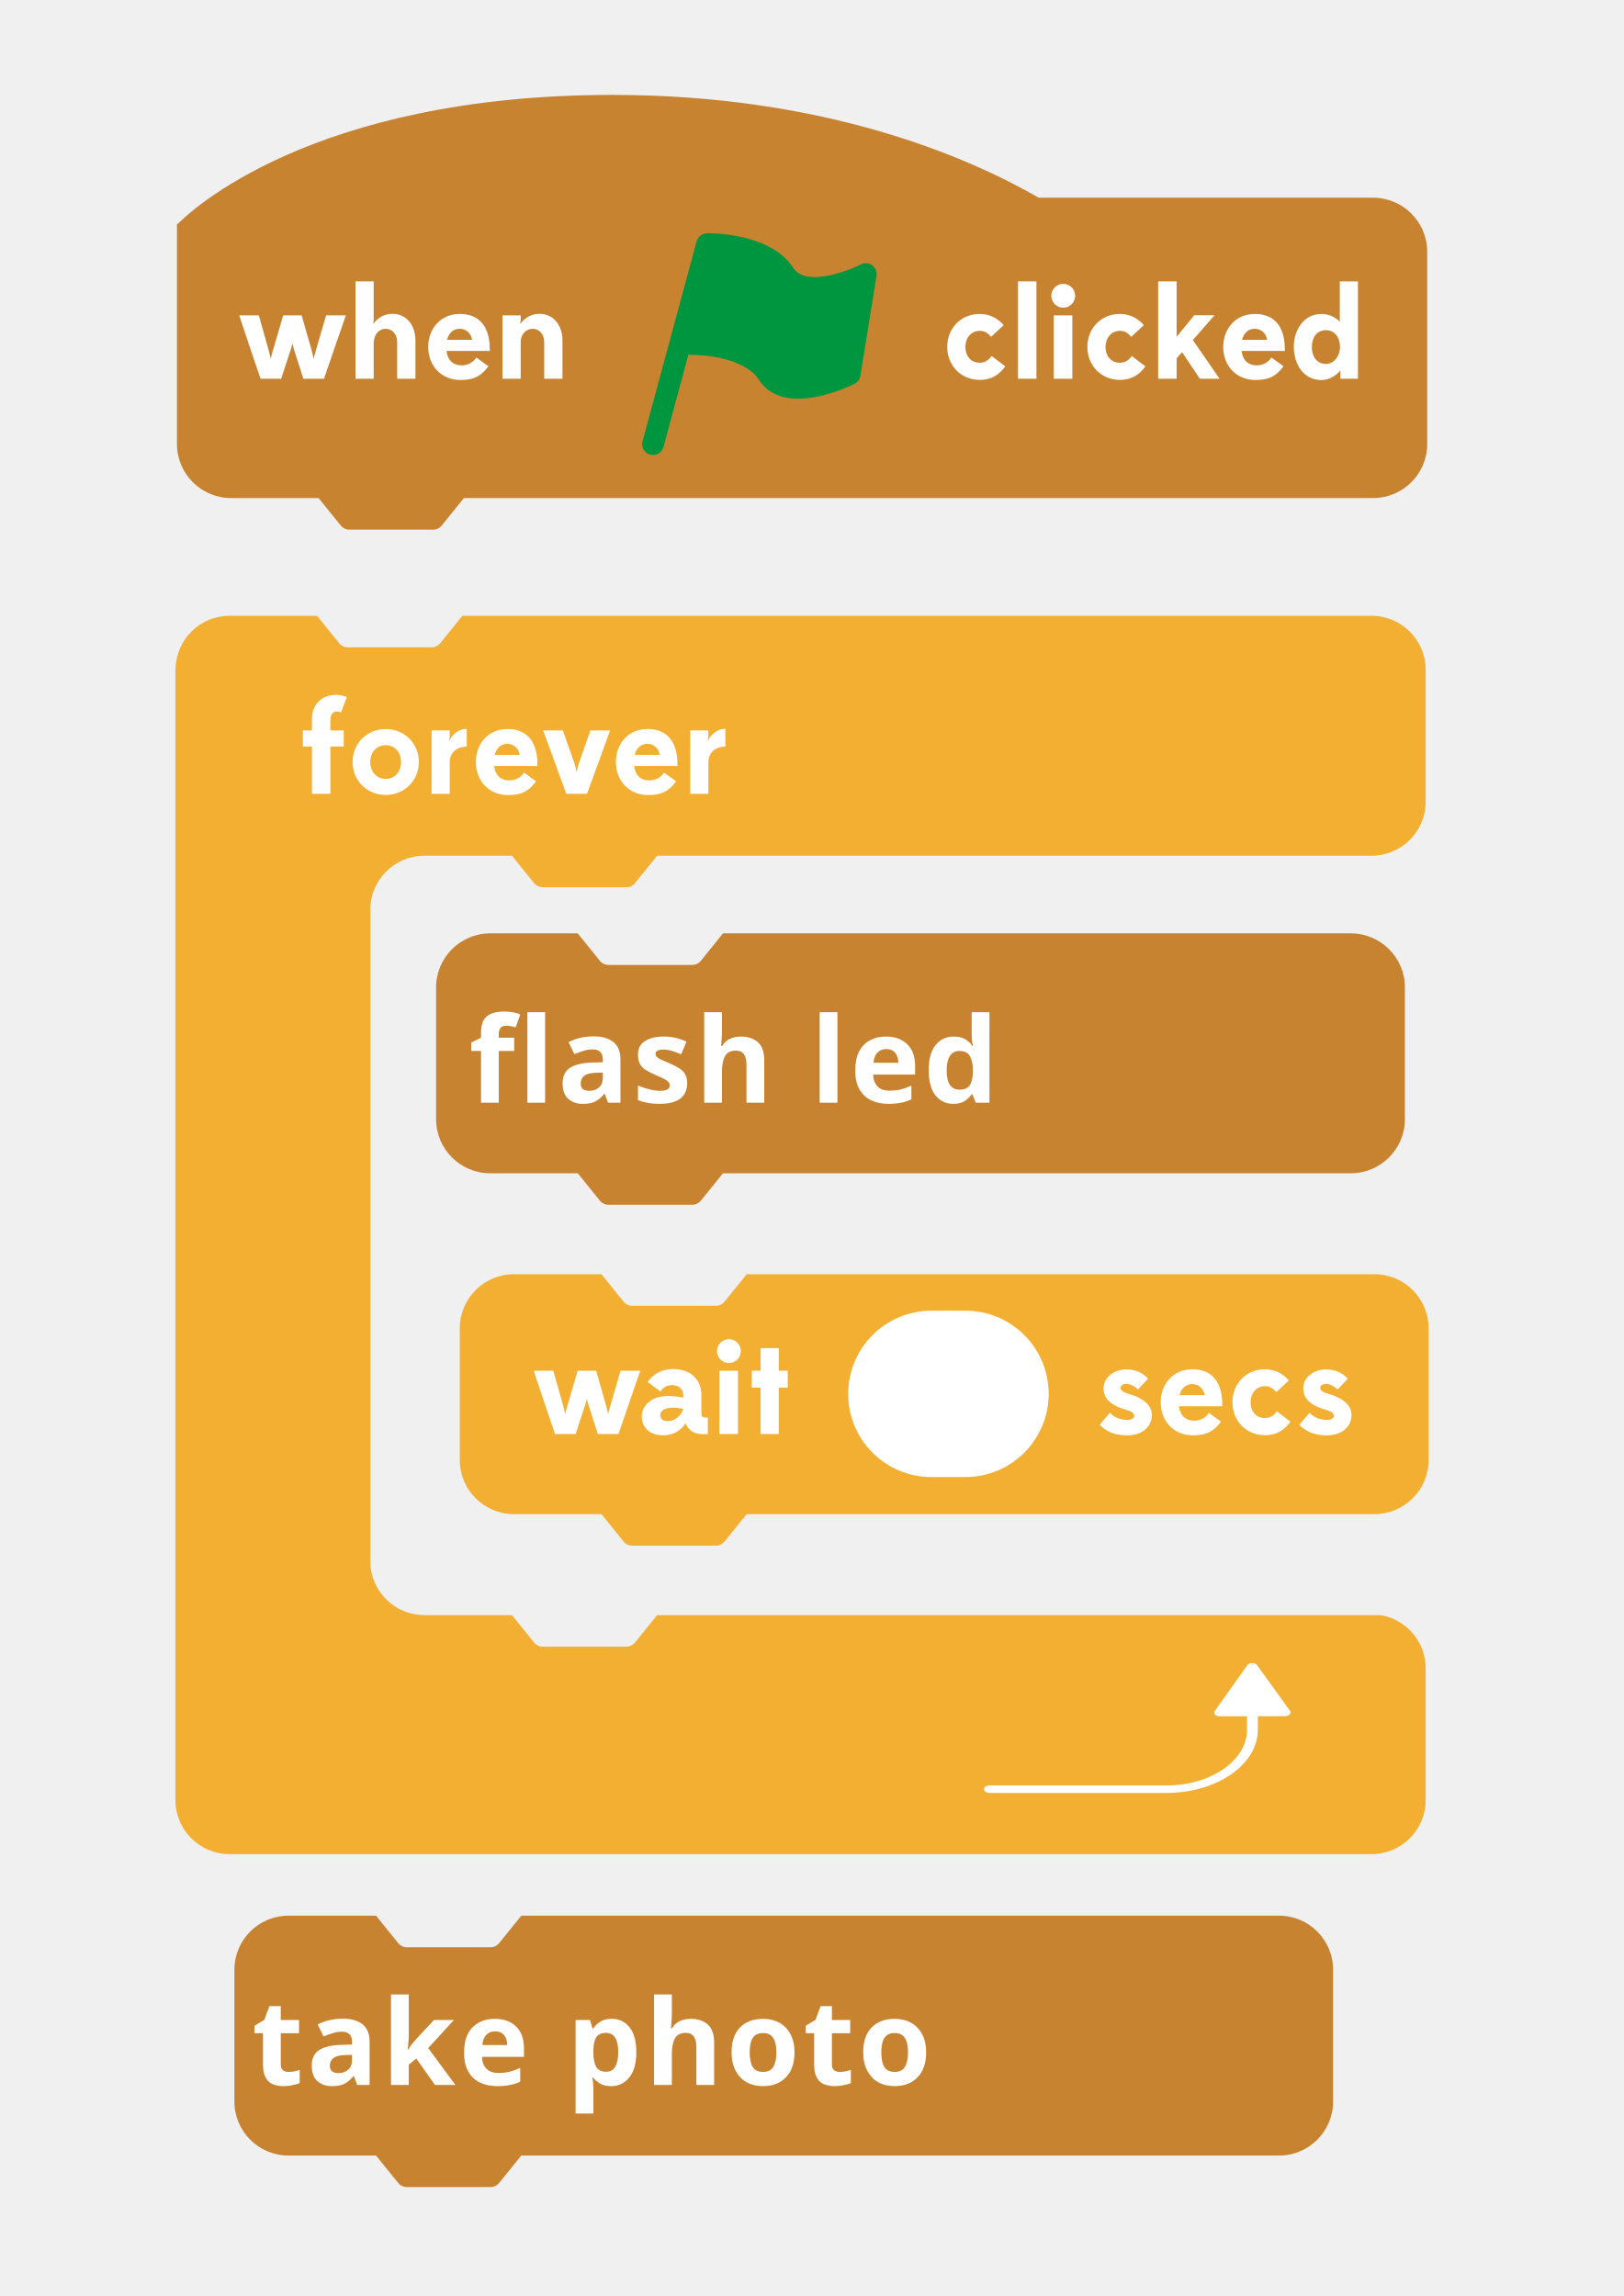
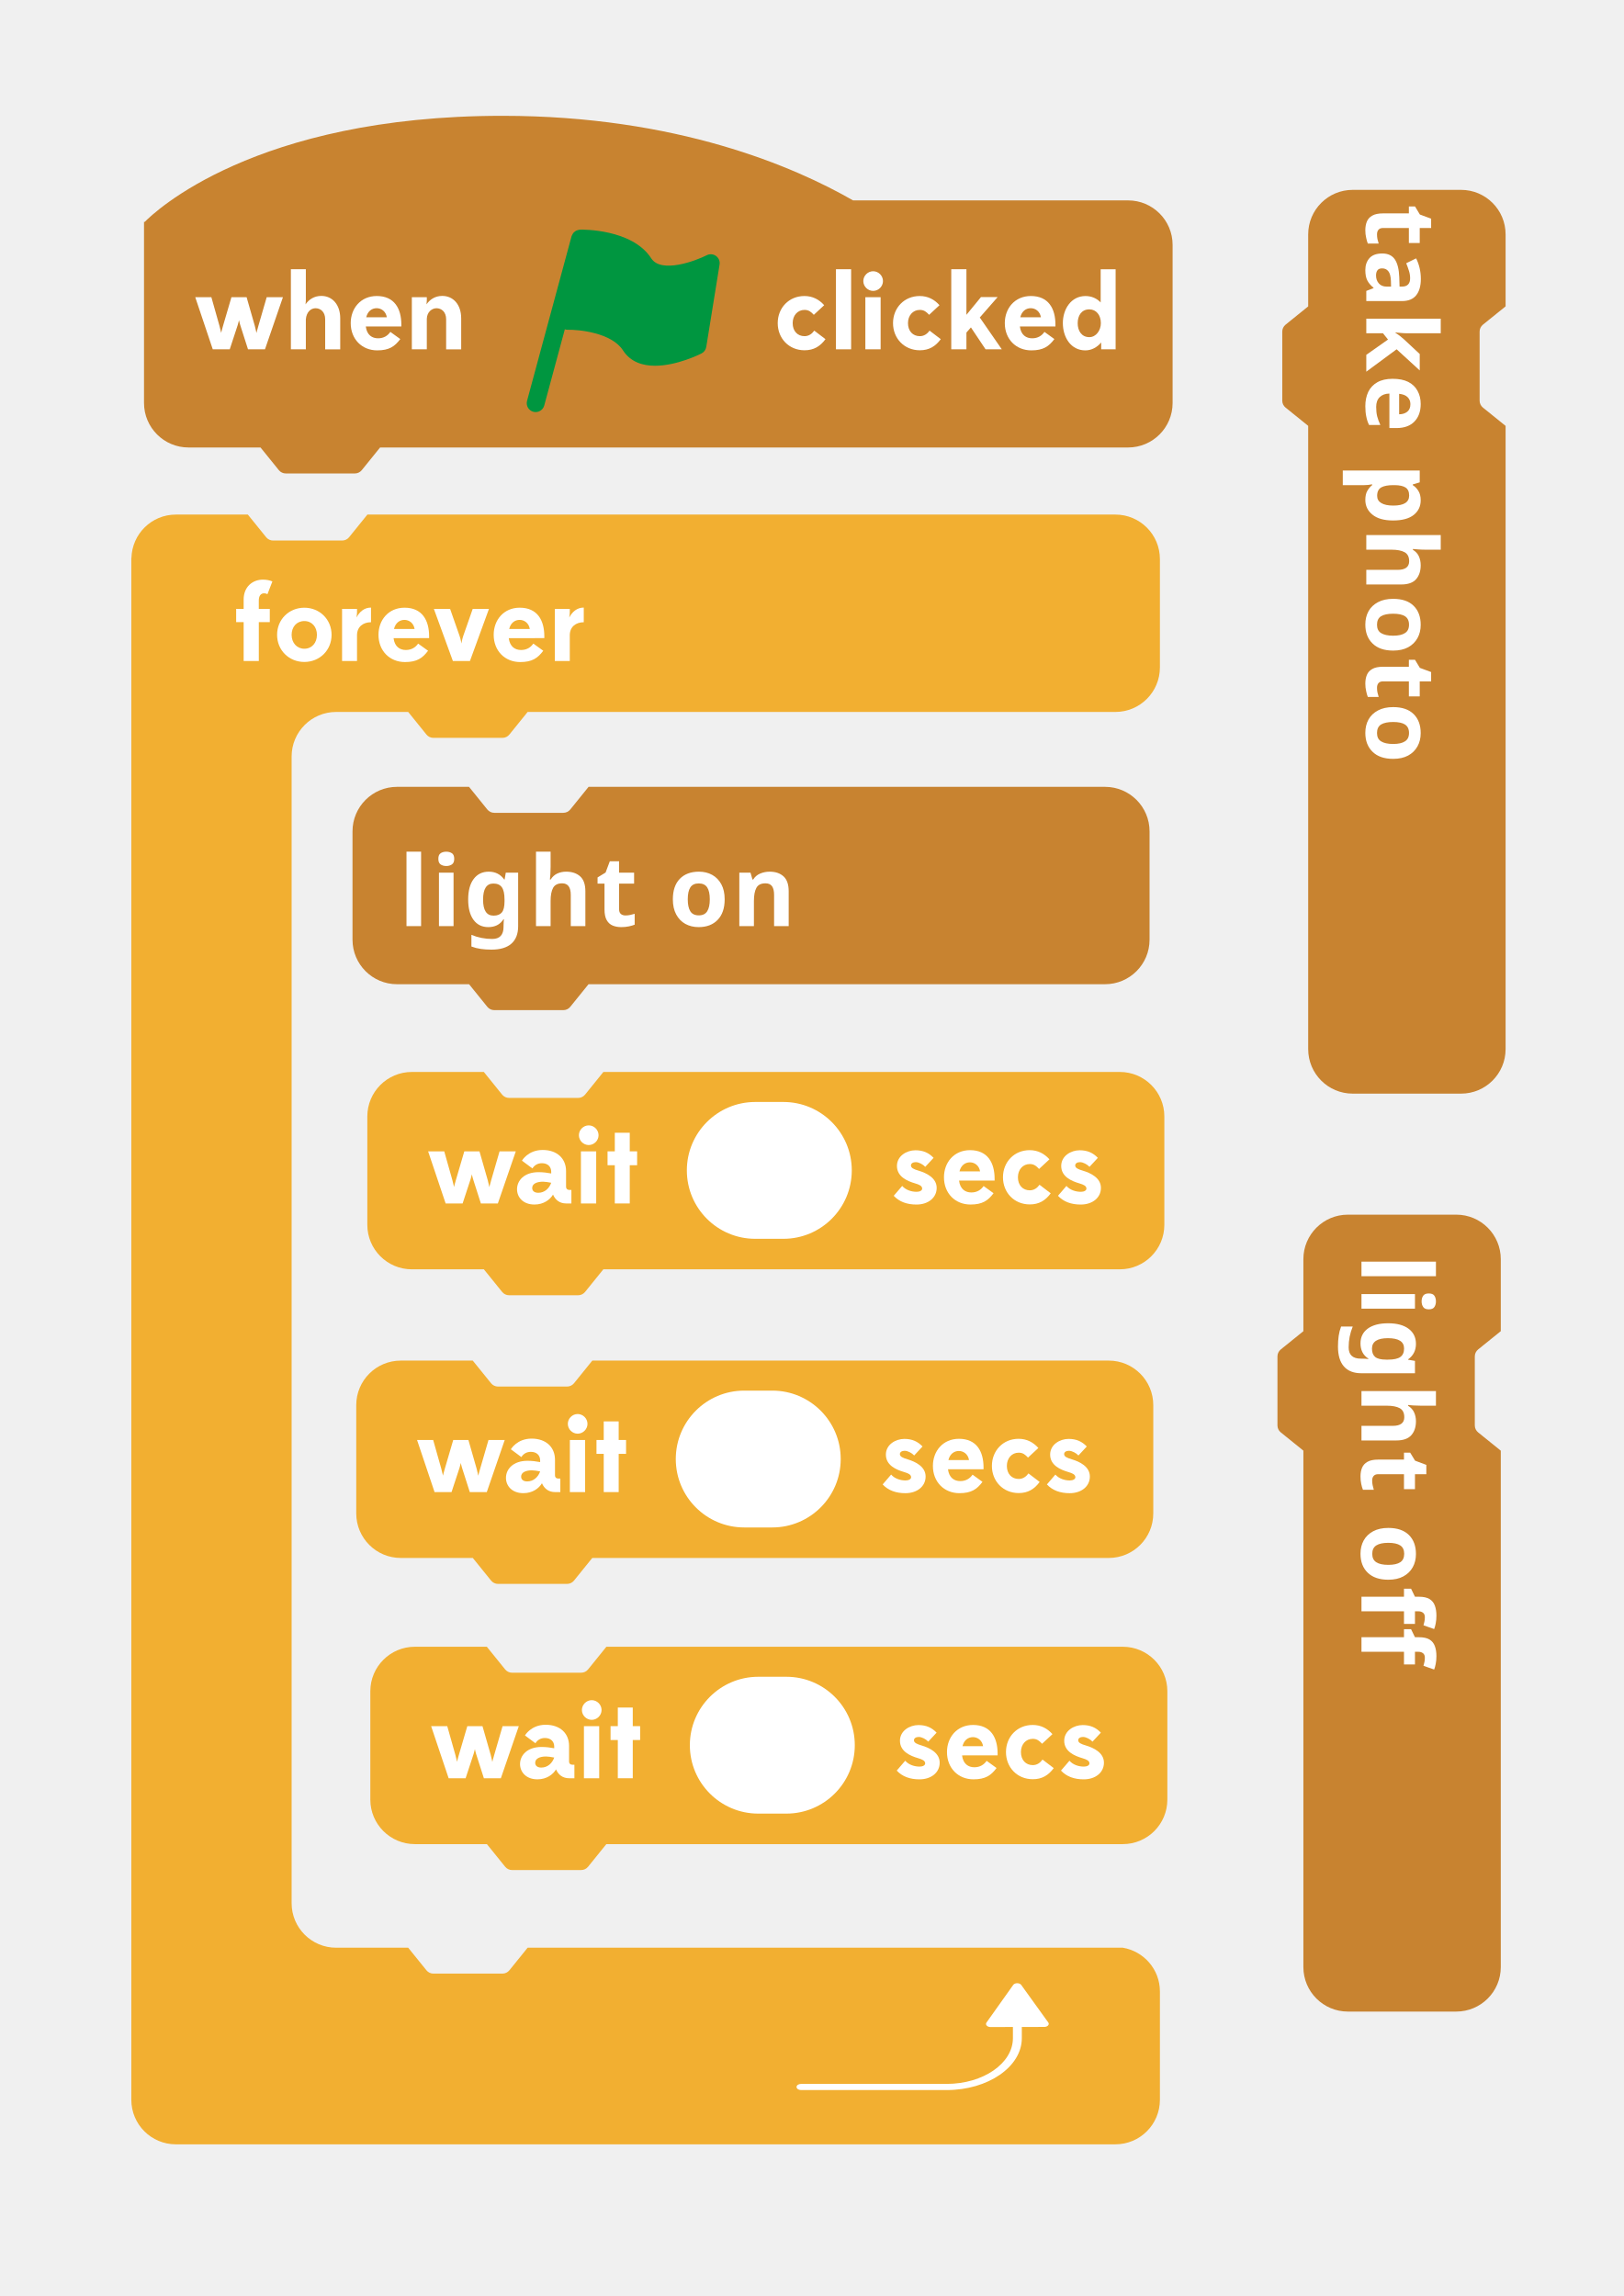
<svg xmlns="http://www.w3.org/2000/svg" width="744.094" height="1052.362" id="svg2" version="1.1">
-   <defs id="defs4">
- 	
- 
- 		
- 		
- 	
- 			
- 			
- 		
- 				
- 			
- 					
- 					
- 					
- 					
- 					
- 					
- 					
- 					
- 					
- 				
- 	
- 
- 		
- 		
- 	
- 			
- 			
- 		</defs>
+   <defs id="defs4" />
  <g id="layer1">
-     <g id="g3232" transform="matrix(4.960606,0,0,4.960606,-1089.347,-171.6109)">
+     <g id="g3232" transform="matrix(4.081077,0,0,4.081077,-896.9202,-123.889)">
      <g id="g3234">
        <path id="path3236" d="m 346.449,52.864 h -30.882 c -6.575,-3.777 -19.768,-9.5 -39.37,-9.5 -27.889,0 -39.178,10.901 -40.169,11.916 h -0.081 v 2.584 2.417 15.333 c 0,2.762 2.239,5 5,5 h 8.083 l 2.057,2.545 c 0.189,0.235 0.476,0.372 0.778,0.372 h 7.757 c 0.302,0 0.588,-0.137 0.777,-0.372 l 2.057,-2.545 h 83.993 c 2.762,0 5,-2.238 5,-5 v -17.75 c 0,-2.761 -2.238,-5 -5,-5 z" style="fill:#c88330" />
        <g id="g3238">
          <g id="g3240">
            <g id="g3242">
              <path id="path3244" d="m 251.546,63.735 -2.016,5.853 h -1.906 l -0.875,-2.733 c -0.061,-0.168 -0.12,-0.479 -0.132,-0.54 l -0.145,0.54 -0.898,2.733 h -1.907 c -0.66,-1.942 -1.319,-3.896 -1.967,-5.853 h 1.811 l 0.911,3.226 c 0.084,0.324 0.168,0.708 0.191,0.78 0.013,-0.061 0.097,-0.432 0.204,-0.78 l 0.947,-3.226 h 1.703 l 0.923,3.226 c 0.096,0.35 0.168,0.744 0.18,0.792 0.013,-0.048 0.108,-0.432 0.217,-0.792 l 0.936,-3.226 h 1.823 z" style="fill:#ffffff" />
              <path id="path3246" d="m 252.439,69.588 v -8.994 h 1.68 v 3.537 c 0,0.097 -0.013,0.252 -0.036,0.408 0.384,-0.552 0.972,-0.948 1.774,-0.948 1.211,0 2.123,0.948 2.123,2.52 v 3.479 h -1.69 v -3.382 c 0,-0.814 -0.517,-1.234 -1.08,-1.234 -0.517,0 -1.021,0.406 -1.091,1.247 v 3.369 l -1.68,-0.002 0,0 z" style="fill:#ffffff" />
              <path id="path3248" d="m 260.85,67.021 c 0.12,0.972 0.72,1.331 1.379,1.331 0.647,0 1.091,-0.3 1.379,-0.721 l 1.115,0.805 c -0.624,0.84 -1.259,1.271 -2.59,1.271 -1.715,0 -2.975,-1.26 -2.975,-3.059 0,-1.667 1.127,-3.046 2.926,-3.046 1.979,0 2.759,1.415 2.759,3.214 v 0.204 l -3.993,0.001 0,0 z m 0.048,-1.031 h 2.314 c -0.108,-0.672 -0.624,-1.02 -1.14,-1.02 -0.538,0.001 -1.006,0.337 -1.174,1.02 z" style="fill:#ffffff" />
              <path id="path3250" d="m 267.702,69.588 h -1.68 v -5.853 h 1.68 v 0.396 c 0,0.097 -0.013,0.24 -0.036,0.408 0.384,-0.552 0.972,-0.948 1.774,-0.948 1.211,0 2.123,0.948 2.123,2.52 v 3.479 h -1.69 v -3.382 c 0,-0.814 -0.517,-1.234 -1.08,-1.234 -0.504,0 -1.067,0.406 -1.091,1.188 v 3.426 l 0,0 z" style="fill:#ffffff" />
            </g>
          </g>
          <g id="g3252">
            <g id="g3254">
              <path id="path3256" d="m 311.161,65.714 c -0.301,-0.322 -0.563,-0.552 -1.044,-0.552 -0.779,0 -1.331,0.624 -1.331,1.487 0,0.898 0.552,1.463 1.331,1.463 0.479,0 0.84,-0.264 1.092,-0.623 l 1.26,0.959 c -0.6,0.815 -1.32,1.248 -2.352,1.248 -1.764,0 -3.011,-1.344 -3.011,-3.047 0,-1.703 1.247,-3.046 2.998,-3.046 0.924,0 1.655,0.396 2.22,1.03 l -1.163,1.081 z" style="fill:#ffffff" />
              <path id="path3258" d="m 313.646,69.588 v -8.994 h 1.703 v 8.994 h -1.703 z" style="fill:#ffffff" />
              <path id="path3260" d="m 317.822,60.82 c 0.601,0 1.104,0.504 1.104,1.104 0,0.601 -0.504,1.104 -1.104,1.104 -0.6,0 -1.104,-0.504 -1.104,-1.104 0,-0.6 0.505,-1.104 1.104,-1.104 z m -0.875,8.768 v -5.853 h 1.716 v 5.853 h -1.716 z" style="fill:#ffffff" />
              <path id="path3262" d="m 324.109,65.714 c -0.301,-0.322 -0.563,-0.552 -1.044,-0.552 -0.779,0 -1.331,0.624 -1.331,1.487 0,0.898 0.552,1.463 1.331,1.463 0.479,0 0.839,-0.264 1.091,-0.623 l 1.261,0.959 c -0.601,0.815 -1.319,1.248 -2.352,1.248 -1.763,0 -3.011,-1.344 -3.011,-3.047 0,-1.703 1.248,-3.046 2.998,-3.046 0.924,0 1.656,0.396 2.219,1.03 l -1.162,1.081 z" style="fill:#ffffff" />
              <path id="path3264" d="m 330.445,69.588 -1.644,-2.459 -0.504,0.576 v 1.883 h -1.703 v -8.994 h 1.703 v 5.12 l 1.631,-1.99 h 1.871 l -2.003,2.291 2.471,3.573 h -1.822 z" style="fill:#ffffff" />
              <path id="path3266" d="m 334.298,67.021 c 0.12,0.972 0.72,1.331 1.38,1.331 0.647,0 1.091,-0.3 1.379,-0.721 l 1.115,0.805 c -0.623,0.84 -1.26,1.271 -2.59,1.271 -1.716,0 -2.976,-1.26 -2.976,-3.059 0,-1.667 1.127,-3.046 2.927,-3.046 1.979,0 2.759,1.415 2.759,3.214 v 0.204 l -3.994,0.001 0,0 z m 0.048,-1.031 h 2.314 c -0.107,-0.672 -0.623,-1.02 -1.14,-1.02 -0.539,0.001 -1.006,0.337 -1.174,1.02 z" style="fill:#ffffff" />
              <path id="path3268" d="M 343.429,69.588 V 68.82 c -0.468,0.552 -1.092,0.888 -1.775,0.888 -1.644,0 -2.529,-1.486 -2.529,-3.069 0,-1.561 0.924,-3.034 2.543,-3.034 0.646,0 1.246,0.239 1.703,0.72 v -3.729 h 1.679 v 8.994 l -1.621,-0.002 0,0 z m -0.036,-2.939 c 0,-0.899 -0.516,-1.547 -1.295,-1.547 -0.876,0 -1.308,0.694 -1.308,1.559 0,0.853 0.443,1.561 1.308,1.561 0.767,-10e-4 1.295,-0.769 1.295,-1.573 z" style="fill:#ffffff" />
            </g>
          </g>
          <path id="path3270" d="m 300.18,59.106 c -0.303,-0.224 -0.706,-0.255 -1.042,-0.085 -1.264,0.642 -5.118,2.081 -6.233,0.351 -2.139,-3.319 -7.765,-3.233 -8.005,-3.225 -0.02,0 -0.035,0.01 -0.055,0.012 -0.073,0.006 -0.141,0.026 -0.21,0.047 -0.056,0.019 -0.111,0.029 -0.162,0.058 -0.061,0.029 -0.11,0.072 -0.164,0.114 -0.048,0.039 -0.096,0.072 -0.135,0.117 -0.041,0.048 -0.069,0.104 -0.103,0.158 -0.033,0.059 -0.067,0.115 -0.09,0.182 -0.007,0.019 -0.021,0.031 -0.024,0.052 l -4.999,18.488 c -0.145,0.533 0.172,1.082 0.704,1.228 0.088,0.022 0.176,0.033 0.262,0.033 0.441,0 0.845,-0.294 0.965,-0.738 l 2.313,-8.558 c 0.082,0.021 0.161,0.052 0.25,0.054 1.302,-0.037 5,0.323 6.276,2.309 0.845,1.312 2.204,1.732 3.606,1.732 2.459,0 5.048,-1.297 5.216,-1.383 0.284,-0.146 0.482,-0.416 0.533,-0.732 l 1.493,-9.246 c 0.062,-0.373 -0.092,-0.747 -0.396,-0.968 z" style="fill:#009640" />
        </g>
      </g>
    </g>
-     <g id="g5936" transform="matrix(4.960606,0,0,4.960606,-1704.82,-2844.32)">
-       <path style="fill:#f2af31" d="m 386.38,744.697 83.998,0 c 2.762,0 5,-2.238 5,-5 l 0,-12.166 c 0,-2.478 -1.805,-4.519 -4.168,-4.916 l -66.83,0 -2.051,2.538 c -0.189,0.234 -0.476,0.371 -0.777,0.371 l -7.758,0 c -0.302,0 -0.588,-0.137 -0.777,-0.371 l -2.051,-2.538 -8.089,0 c -2.761,0 -5,-2.238 -5,-5 l 0,-60.168 c 0,-2.763 2.239,-5 5,-5 l 5.984,0 2.1,0 0.005,0 2.051,2.538 c 0.189,0.236 0.477,0.373 0.777,0.373 l 7.758,0 c 0.303,0 0.588,-0.137 0.777,-0.373 l 2.051,-2.538 0.005,0 65.993,0 c 2.762,0 5,-2.238 5,-5.001 l 0,-12.166 c 0,-2.762 -2.238,-5 -5,-5 l -83.993,0 -2.056,2.545 c -0.189,0.234 -0.476,0.371 -0.777,0.371 l -7.758,0 c -0.302,0 -0.588,-0.137 -0.776,-0.371 l -2.057,-2.545 -8.084,0 c -2.718,0 -4.919,2.172 -4.987,4.875 l -0.013,0 0,0.125 0,12.166 0,80.085 0,9.438 0,2.729 c 0,2.763 2.239,5 5,5 l 8.089,0" id="path3833" />
-       <g transform="translate(116.0375,354.9122)" id="g3837">
+     <g id="g3257" transform="matrix(0.8975774,0,0,0.8975774,639.519,-3.914116)">
+       <path style="fill:#f2af31" d="m -524.941,1099.355 381.92,0 c 12.558,0 22.734,-10.176 22.734,-22.734 l 0,-55.316 c 0,-11.267 -8.207,-20.547 -18.951,-22.352 l -303.861,0 -9.325,11.54 c -0.859,1.064 -2.164,1.687 -3.533,1.687 l -35.274,0 c -1.373,0 -2.674,-0.623 -3.533,-1.687 l -9.325,-11.54 -36.779,0 c -12.554,0 -22.734,-10.176 -22.734,-22.734 l 0,-585.57 c 0,-12.563 10.18,-22.734 22.734,-22.734 l 27.208,0 9.548,0 0.023,0 9.325,11.54 c 0.859,1.073 2.169,1.696 3.533,1.696 l 35.274,0 c 1.378,0 2.674,-0.623 3.533,-1.696 l 9.325,-11.54 0.023,0 300.055,0 c 12.558,0 22.734,-10.176 22.734,-22.738 l 0,-55.316 c 0,-12.558 -10.176,-22.734 -22.734,-22.734 l -381.897,0 -9.348,11.572 c -0.859,1.064 -2.164,1.687 -3.533,1.687 l -35.274,0 c -1.373,0 -2.674,-0.623 -3.528,-1.687 l -9.353,-11.572 -36.756,0 c -12.358,0 -22.366,9.876 -22.675,22.166 l -0.059,0 0,0.568 0,55.316 0,676.128 0,42.912 0,12.408 c 0,12.563 10.18,22.734 22.734,22.734 l 36.779,0" id="path3833" />
+       <g transform="matrix(4.546769,0,0,4.546769,-1754.128,-984.9094)" id="g3837">
        <g id="g3839">
          <path id="path3841" d="m 258.155,287.448 v 4.365 h -1.702 v -4.365 h -0.841 v -1.488 h 0.841 v -1.055 c 0,-1.416 0.994,-2.23 2.158,-2.23 0.408,0 0.769,0.07 1.067,0.203 l -0.552,1.429 c -0.108,-0.062 -0.24,-0.097 -0.372,-0.097 -0.384,0 -0.601,0.299 -0.601,0.814 v 0.936 h 1.235 v 1.488 h -1.233 z" style="fill:#ffffff" />
          <path id="path3843" d="m 260.208,288.874 c 0,-1.737 1.343,-3.045 3.059,-3.045 1.715,0 3.059,1.308 3.059,3.045 0,1.74 -1.344,3.047 -3.059,3.047 -1.716,0 -3.059,-1.307 -3.059,-3.047 z m 4.474,0 c 0,-0.887 -0.563,-1.547 -1.415,-1.547 -0.864,0 -1.427,0.66 -1.427,1.547 0,0.9 0.587,1.562 1.427,1.562 0.851,-10e-4 1.415,-0.662 1.415,-1.562 z" style="fill:#ffffff" />
          <path id="path3845" d="m 269.183,291.813 h -1.679 v -5.854 h 1.679 v 0.396 c 0,0.131 -0.023,0.348 -0.06,0.576 0.336,-0.638 0.862,-1.117 1.631,-1.117 v 1.645 c -0.875,0 -1.571,0.504 -1.571,1.463 v 2.891 z" style="fill:#ffffff" />
          <path id="path3847" d="m 273.287,289.247 c 0.119,0.972 0.72,1.33 1.379,1.33 0.646,0 1.091,-0.299 1.379,-0.719 l 1.115,0.803 c -0.624,0.84 -1.26,1.271 -2.591,1.271 -1.715,0 -2.975,-1.261 -2.975,-3.06 0,-1.666 1.127,-3.045 2.926,-3.045 1.979,0 2.759,1.414 2.759,3.213 v 0.205 l -3.992,0.002 0,0 z m 0.048,-1.031 h 2.313 c -0.107,-0.672 -0.624,-1.02 -1.139,-1.02 -0.538,0 -1.006,0.336 -1.174,1.02 z" style="fill:#ffffff" />
          <path id="path3849" d="m 279.947,291.813 -2.135,-5.854 h 1.823 l 1.067,3.047 c 0.119,0.336 0.191,0.757 0.203,0.841 0.013,-0.062 0.084,-0.492 0.204,-0.841 l 1.067,-3.047 H 284 l -2.136,5.854 h -1.917 z" style="fill:#ffffff" />
          <path id="path3851" d="m 286.223,289.247 c 0.12,0.972 0.72,1.33 1.379,1.33 0.648,0 1.091,-0.299 1.379,-0.719 l 1.115,0.803 c -0.624,0.84 -1.259,1.271 -2.59,1.271 -1.715,0 -2.976,-1.261 -2.976,-3.06 0,-1.666 1.128,-3.045 2.927,-3.045 1.979,0 2.759,1.414 2.759,3.213 v 0.205 l -3.993,0.002 0,0 z m 0.048,-1.031 h 2.314 c -0.108,-0.672 -0.624,-1.02 -1.14,-1.02 -0.539,0 -1.006,0.336 -1.174,1.02 z" style="fill:#ffffff" />
          <path id="path3853" d="m 293.075,291.813 h -1.68 v -5.854 h 1.68 v 0.396 c 0,0.131 -0.024,0.348 -0.061,0.576 0.336,-0.638 0.863,-1.117 1.631,-1.117 v 1.645 c -0.875,0 -1.57,0.504 -1.57,1.463 v 2.891 z" style="fill:#ffffff" />
        </g>
      </g>
-       <g transform="translate(116.0375,400.9122)" id="g3855">
-         <polygon id="polygon3857" points="346.357,330.695 340.312,330.709 343.316,326.475 " style="fill:#ffffff" />
+       <g transform="matrix(4.546769,0,0,4.546769,-1754.128,-465.758)" id="g3855">
+         <polygon id="polygon3857" points="343.316,326.475 346.357,330.695 340.312,330.709 " style="fill:#ffffff" />
        <path id="path3859" d="m 346.806,330.541 -3.041,-4.221 c -0.085,-0.117 -0.258,-0.189 -0.448,-0.189 -0.001,0 -0.001,0 -0.001,0 -0.19,0 -0.363,0.073 -0.447,0.192 l -3.006,4.232 c -0.074,0.105 -0.065,0.233 0.025,0.334 0.092,0.102 0.252,0.163 0.424,0.163 10e-4,0 0.002,0 0.002,0 l 2.521,-0.005 v 1.254 c 0,2.832 -3.34,5.139 -7.443,5.139 h -16.353 c -0.276,0 -0.5,0.152 -0.5,0.344 0,0.19 0.224,0.347 0.5,0.347 h 16.353 c 4.655,0 8.443,-2.615 8.443,-5.828 v -1.256 l 2.522,-0.007 c 0.175,0 0.334,-0.063 0.425,-0.164 0.092,-0.102 0.1,-0.228 0.024,-0.335 z m -2.971,-0.186 v -0.367 c 0,-0.189 -0.226,-0.345 -0.5,-0.345 -0.277,0 -0.5,0.154 -0.5,0.345 v 0.368 l -1.722,0.004 2.205,-3.104 2.232,3.096 -1.715,0.003 z" style="fill:#ffffff" />
      </g>
    </g>
-     <g id="g4080" transform="matrix(4.960606,0,0,4.960606,-1043.784,-2929.838)">
+     <g id="g4080" transform="matrix(4.081077,0,0,4.081077,-863.7359,-2399.525)">
      <g id="g4082">
        <path id="path4084" d="m 337.39,708.355 h -0.588 -6.133 -0.279 -0.588 -4.785 -1.348 -7.319 -36.951 l -2.056,2.545 c -0.19,0.234 -0.476,0.371 -0.778,0.371 h -7.757 c -0.303,0 -0.588,-0.137 -0.778,-0.371 l -2.056,-2.545 h -8.083 c -2.762,0 -5,2.238 -5,5 v 12.166 c 0,2.762 2.238,5 5,5 h 8.088 l 2.051,2.539 c 0.19,0.236 0.477,0.373 0.778,0.373 h 7.757 c 0.304,0 0.588,-0.137 0.778,-0.373 l 2.051,-2.539 h 36.956 7.319 1.348 4.785 0.588 0.279 6.133 0.588 c 2.762,0 5,-2.238 5,-5 v -12.166 c 0,-2.761 -2.239,-5 -5,-5 z" style="fill:#f2af31" />
        <g id="g4086">
          <g id="g4088">
            <g id="g4090">
              <path id="path4092" d="m 269.564,717.271 -2.015,5.852 h -1.907 l -0.875,-2.733 c -0.06,-0.168 -0.12,-0.479 -0.132,-0.539 l -0.145,0.539 -0.898,2.733 h -1.907 c -0.66,-1.942 -1.319,-3.896 -1.967,-5.852 h 1.811 l 0.911,3.225 c 0.084,0.324 0.168,0.709 0.192,0.781 0.012,-0.061 0.096,-0.432 0.204,-0.781 l 0.946,-3.225 h 1.703 l 0.924,3.225 c 0.096,0.351 0.168,0.744 0.18,0.793 0.012,-0.049 0.107,-0.432 0.216,-0.793 l 0.936,-3.225 h 1.823 z" style="fill:#ffffff" />
              <path id="path4094" d="m 275.219,723.123 c -0.72,0 -1.211,-0.383 -1.475,-0.993 -0.336,0.563 -1.043,1.114 -2.088,1.114 -1.295,0 -1.954,-0.84 -1.954,-1.715 0,-0.973 0.792,-1.92 2.423,-1.92 0.492,0 0.971,0.061 1.415,0.146 v -0.193 c 0,-0.574 -0.396,-0.959 -1.043,-0.959 -0.456,0 -0.828,0.205 -1.067,0.588 l -1.175,-0.875 c 0,0 0.671,-1.199 2.327,-1.199 1.631,0 2.626,0.972 2.626,2.375 v 1.763 c 0,0.217 0.144,0.348 0.359,0.348 h 0.24 v 1.523 h -0.589 v -0.003 z m -1.679,-2.325 c -0.313,-0.062 -0.696,-0.119 -0.923,-0.119 -0.685,0 -1.212,0.227 -1.212,0.707 0,0.323 0.24,0.539 0.685,0.539 0.706,0 1.234,-0.493 1.45,-1.127 z" style="fill:#ffffff" />
              <path id="path4096" d="m 277.753,714.355 c 0.6,0 1.104,0.504 1.104,1.104 0,0.601 -0.504,1.104 -1.104,1.104 -0.601,0 -1.104,-0.504 -1.104,-1.104 0,-0.6 0.504,-1.104 1.104,-1.104 z m -0.876,8.768 v -5.852 h 1.715 v 5.852 h -1.715 z" style="fill:#ffffff" />
              <path id="path4098" d="m 280.681,717.271 v -2.088 h 1.679 v 2.088 h 0.828 v 1.559 h -0.828 v 4.293 h -1.679 v -4.293 h -0.814 v -1.559 h 0.814 z" style="fill:#ffffff" />
            </g>
          </g>
          <g id="g4100">
            <g id="g4102">
              <path id="path4104" d="m 312.953,721.156 c 0.407,0.469 1.056,0.66 1.618,0.66 0.359,0 0.624,-0.145 0.624,-0.359 0,-0.301 -0.3,-0.442 -0.792,-0.588 -0.91,-0.264 -2.039,-0.768 -2.039,-1.955 0,-1.127 1.093,-1.764 2.075,-1.764 0.889,0 1.512,0.301 2.039,0.852 l -0.936,1.009 c -0.252,-0.275 -0.721,-0.527 -1.067,-0.527 -0.313,0 -0.539,0.146 -0.539,0.371 0,0.289 0.335,0.432 0.863,0.588 0.887,0.264 2.026,0.816 2.026,1.932 0,1.104 -0.947,1.871 -2.268,1.871 -1.056,0 -1.919,-0.301 -2.555,-0.983 l 0.951,-1.107 z" style="fill:#ffffff" />
              <path id="path4106" d="m 319.336,720.557 c 0.121,0.973 0.721,1.332 1.38,1.332 0.646,0 1.091,-0.301 1.38,-0.722 l 1.115,0.806 c -0.624,0.84 -1.26,1.271 -2.591,1.271 -1.717,0 -2.976,-1.26 -2.976,-3.059 0,-1.668 1.128,-3.047 2.927,-3.047 1.979,0 2.759,1.416 2.759,3.215 v 0.203 l -3.994,10e-4 0,0 z m 0.049,-1.032 h 2.314 c -0.107,-0.672 -0.623,-1.02 -1.14,-1.02 -0.538,0.002 -1.006,0.338 -1.174,1.02 z" style="fill:#ffffff" />
              <path id="path4108" d="m 328.323,719.25 c -0.3,-0.323 -0.563,-0.553 -1.044,-0.553 -0.778,0 -1.331,0.625 -1.331,1.488 0,0.898 0.553,1.463 1.331,1.463 0.48,0 0.841,-0.264 1.093,-0.623 l 1.26,0.959 c -0.601,0.814 -1.32,1.248 -2.353,1.248 -1.763,0 -3.01,-1.344 -3.01,-3.047 0,-1.703 1.247,-3.047 2.998,-3.047 0.924,0 1.655,0.396 2.219,1.031 l -1.163,1.081 z" style="fill:#ffffff" />
              <path id="path4110" d="m 331.397,721.156 c 0.407,0.469 1.057,0.66 1.619,0.66 0.359,0 0.624,-0.145 0.624,-0.359 0,-0.301 -0.301,-0.442 -0.792,-0.588 -0.911,-0.264 -2.039,-0.768 -2.039,-1.955 0,-1.127 1.091,-1.764 2.075,-1.764 0.887,0 1.511,0.301 2.039,0.852 l -0.937,1.009 c -0.252,-0.275 -0.721,-0.527 -1.067,-0.527 -0.313,0 -0.539,0.146 -0.539,0.371 0,0.289 0.336,0.432 0.863,0.588 0.888,0.264 2.026,0.816 2.026,1.932 0,1.104 -0.946,1.871 -2.268,1.871 -1.056,0 -1.918,-0.301 -2.556,-0.983 l 0.952,-1.107 z" style="fill:#ffffff" />
            </g>
          </g>
          <path id="path4112" d="m 288.771,719.41 c 0,4.244 3.439,7.685 7.685,7.685 h 3.151 c 4.242,0 7.685,-3.439 7.685,-7.685 0,-4.242 -3.441,-7.684 -7.685,-7.684 h -3.151 c -4.245,10e-4 -7.685,3.443 -7.685,7.684 0,0 0,-4.241 0,0 z" style="fill:#ffffff" />
        </g>
      </g>
    </g>
-     <g id="g5954" transform="matrix(4.960606,0,0,4.960606,-1704.82,-2844.32)">
-       <path style="fill:#c88330" d="m 468.46,659.621 -20,0 -13.891,0 -24.103,0 -2.056,2.546 c -0.19,0.234 -0.476,0.371 -0.778,0.371 l -7.757,0 c -0.302,0 -0.588,-0.137 -0.778,-0.371 l -2.055,-2.546 -8.084,0 c -2.761,0 -5,2.238 -5,5 l 0,12.167 c 0,2.763 2.239,5 5,5 l 8.088,0 2.051,2.539 c 0.19,0.235 0.478,0.372 0.778,0.372 l 7.757,0 c 0.304,0 0.588,-0.137 0.778,-0.372 l 2.051,-2.539 24.108,0 13.891,0 20,0 c 2.762,0 5,-2.237 5,-5 l 0,-12.167 c 0,-2.762 -2.239,-5 -5,-5 z" id="path4964" />
-       <text id="text5070" y="675.265" x="422.197" style="font-size:11px;font-style:normal;font-variant:normal;font-weight:bold;font-stretch:normal;text-align:center;line-height:125%;letter-spacing:0.29px;word-spacing:0px;text-anchor:middle;fill:#ffffff;fill-opacity:1;stroke:none;font-family:Lohit Tamil;-inkscape-font-specification:Lohit Tamil Bold" xml:space="preserve">
-         <tspan y="675.265" x="422.341" id="tspan5072">flash led</tspan>
+     <g id="g3196" transform="matrix(0.8975774,0,0,0.8975774,-8.886908,5.436879)">
+       <path style="fill:#c88330" d="m 574.09,395.742 -90.935,0 -63.159,0 -109.591,0 -9.348,11.576 c -0.864,1.064 -2.164,1.687 -3.537,1.687 l -35.269,0 c -1.373,0 -2.673,-0.623 -3.537,-1.687 l -9.344,-11.576 -36.756,0 c -12.554,0 -22.734,10.176 -22.734,22.734 l 0,55.321 c 0,12.563 10.18,22.734 22.734,22.734 l 36.774,0 9.325,11.544 c 0.864,1.068 2.173,1.691 3.537,1.691 l 35.269,0 c 1.382,0 2.673,-0.623 3.537,-1.691 l 9.325,-11.544 109.614,0 63.159,0 90.935,0 c 12.558,0 22.734,-10.171 22.734,-22.734 l 0,-55.321 c 0,-12.558 -10.18,-22.734 -22.734,-22.734 z" id="path4964" />
+       <text id="text5070" y="466.87" x="363.74" style="font-size:50.014px;font-style:normal;font-variant:normal;font-weight:bold;font-stretch:normal;text-align:center;line-height:125%;letter-spacing:1.319px;word-spacing:0px;text-anchor:middle;fill:#ffffff;fill-opacity:1;stroke:none;font-family:Lohit Tamil;-inkscape-font-specification:Lohit Tamil Bold" xml:space="preserve">
+         <tspan y="466.87" x="364.4" id="tspan5072">light on</tspan>
      </text>
    </g>
-     <g id="g5890" transform="matrix(4.960606,0,0,4.960606,-2320.311,-1888.523)">
+     <g id="g3239" transform="matrix(0,0.8975774,-0.8975774,0,1688.741,455.1092)">
+       <path style="fill:#c88330" d="m 497.431,1115.197 -90.935,0 -63.159,0 -109.591,0 -9.348,11.576 c -0.864,1.064 -2.164,1.687 -3.537,1.687 l -35.269,0 c -1.373,0 -2.673,-0.623 -3.537,-1.687 l -9.344,-11.576 -36.756,0 c -12.554,0 -22.734,10.176 -22.734,22.734 l 0,55.321 c 0,12.563 10.18,22.734 22.734,22.734 l 36.774,0 9.325,11.544 c 0.864,1.069 2.173,1.691 3.537,1.691 l 35.269,0 c 1.382,0 2.674,-0.623 3.537,-1.691 l 9.325,-11.544 109.614,0 63.159,0 90.935,0 c 12.558,0 22.734,-10.171 22.734,-22.734 l 0,-55.321 c 0,-12.558 -10.18,-22.734 -22.734,-22.734 z" id="path4964-2" />
+       <text id="text5070-2" y="1186.325" x="287.082" style="font-size:50.014px;font-style:normal;font-variant:normal;font-weight:bold;font-stretch:normal;text-align:center;line-height:125%;letter-spacing:1.319px;word-spacing:0px;text-anchor:middle;fill:#ffffff;fill-opacity:1;stroke:none;font-family:Lohit Tamil;-inkscape-font-specification:Lohit Tamil Bold" xml:space="preserve">
+         <tspan y="1186.325" x="287.741" id="tspan5072-4">light off</tspan>
+       </text>
+     </g>
+     <g id="g5890" transform="matrix(0,4.081077,-4.081077,0,2966.009,-1910.259)">
      <path style="fill:#c88330" d="m 585.903,557.706 -30,0 -13.891,0 -26.103,0 -2.056,2.546 c -0.19,0.234 -0.476,0.371 -0.778,0.371 l -7.757,0 c -0.302,0 -0.588,-0.137 -0.778,-0.371 l -2.055,-2.546 -8.084,0 c -2.761,0 -5,2.238 -5,5 l 0,12.167 c 0,2.763 2.239,5 5,5 l 8.088,0 2.051,2.539 c 0.19,0.235 0.478,0.372 0.778,0.372 l 7.757,0 c 0.304,0 0.588,-0.137 0.778,-0.372 l 2.051,-2.539 26.108,0 13.891,0 30,0 c 2.762,0 5,-2.237 5,-5 l 0,-12.167 c 0,-2.762 -2.239,-5 -5,-5 z" id="path4964-1" />
      <text id="text5070-4" y="573.35" x="533.145" style="font-size:11px;font-style:normal;font-variant:normal;font-weight:bold;font-stretch:normal;text-align:center;line-height:125%;letter-spacing:0.29px;word-spacing:0px;text-anchor:middle;fill:#ffffff;fill-opacity:1;stroke:none;font-family:Lohit Tamil;-inkscape-font-specification:Lohit Tamil Bold" xml:space="preserve">
        <tspan y="573.35" x="533.29" id="tspan5072-0">take photo</tspan>
      </text>
    </g>
    <text xml:space="preserve" style="font-size:36px;font-style:normal;font-variant:normal;font-weight:normal;font-stretch:normal;text-align:center;line-height:125%;letter-spacing:0px;word-spacing:0px;text-anchor:middle;fill:#000000;fill-opacity:1;stroke:none;font-family:LZR-FACE;-inkscape-font-specification:LZR-FACE" x="508.584" y="616.403" id="text5866">
      <tspan id="tspan5868" x="508.584" y="616.403" />
    </text>
+     <g id="g3220" transform="matrix(0,-0.8975774,0.8975774,0,-357.8751,1592.905)">
+       <g transform="matrix(0,4.546769,-4.546769,0,4154.488,-562.0491)" id="g4080-9">
+         <g id="g4082-7">
+           <path style="fill:#f2af31" d="m 337.39,708.355 h -0.588 -6.133 -0.279 -0.588 -4.785 -1.348 -7.319 -36.951 l -2.056,2.545 c -0.19,0.234 -0.476,0.371 -0.778,0.371 h -7.757 c -0.303,0 -0.588,-0.137 -0.778,-0.371 l -2.056,-2.545 h -8.083 c -2.762,0 -5,2.238 -5,5 v 12.166 c 0,2.762 2.238,5 5,5 h 8.088 l 2.051,2.539 c 0.19,0.236 0.477,0.373 0.778,0.373 h 7.757 c 0.304,0 0.588,-0.137 0.778,-0.373 l 2.051,-2.539 h 36.956 7.319 1.348 4.785 0.588 0.279 6.133 0.588 c 2.762,0 5,-2.238 5,-5 v -12.166 c 0,-2.761 -2.239,-5 -5,-5 z" id="path4084-7" />
+           <g id="g4086-7">
+             <g id="g4088-1">
+               <g id="g4090-9">
+                 <path style="fill:#ffffff" d="m 269.564,717.271 -2.015,5.852 h -1.907 l -0.875,-2.733 c -0.06,-0.168 -0.12,-0.479 -0.132,-0.539 l -0.145,0.539 -0.898,2.733 h -1.907 c -0.66,-1.942 -1.319,-3.896 -1.967,-5.852 h 1.811 l 0.911,3.225 c 0.084,0.324 0.168,0.709 0.192,0.781 0.012,-0.061 0.096,-0.432 0.204,-0.781 l 0.946,-3.225 h 1.703 l 0.924,3.225 c 0.096,0.351 0.168,0.744 0.18,0.793 0.012,-0.049 0.107,-0.432 0.216,-0.793 l 0.936,-3.225 h 1.823 z" id="path4092-7" />
+                 <path style="fill:#ffffff" d="m 275.219,723.123 c -0.72,0 -1.211,-0.383 -1.475,-0.993 -0.336,0.563 -1.043,1.114 -2.088,1.114 -1.295,0 -1.954,-0.84 -1.954,-1.715 0,-0.973 0.792,-1.92 2.423,-1.92 0.492,0 0.971,0.061 1.415,0.146 v -0.193 c 0,-0.574 -0.396,-0.959 -1.043,-0.959 -0.456,0 -0.828,0.205 -1.067,0.588 l -1.175,-0.875 c 0,0 0.671,-1.199 2.327,-1.199 1.631,0 2.626,0.972 2.626,2.375 v 1.763 c 0,0.217 0.144,0.348 0.359,0.348 h 0.24 v 1.523 h -0.589 v -0.003 z m -1.679,-2.325 c -0.313,-0.062 -0.696,-0.119 -0.923,-0.119 -0.685,0 -1.212,0.227 -1.212,0.707 0,0.323 0.24,0.539 0.685,0.539 0.706,0 1.234,-0.493 1.45,-1.127 z" id="path4094-6" />
+                 <path style="fill:#ffffff" d="m 277.753,714.355 c 0.6,0 1.104,0.504 1.104,1.104 0,0.601 -0.504,1.104 -1.104,1.104 -0.601,0 -1.104,-0.504 -1.104,-1.104 0,-0.6 0.504,-1.104 1.104,-1.104 z m -0.876,8.768 v -5.852 h 1.715 v 5.852 h -1.715 z" id="path4096-3" />
+                 <path style="fill:#ffffff" d="m 280.681,717.271 v -2.088 h 1.679 v 2.088 h 0.828 v 1.559 h -0.828 v 4.293 h -1.679 v -4.293 h -0.814 v -1.559 h 0.814 z" id="path4098-4" />
+               </g>
+             </g>
+             <g id="g4100-2">
+               <g id="g4102-4">
+                 <path style="fill:#ffffff" d="m 312.953,721.156 c 0.407,0.469 1.056,0.66 1.618,0.66 0.359,0 0.624,-0.145 0.624,-0.359 0,-0.301 -0.3,-0.442 -0.792,-0.588 -0.91,-0.264 -2.039,-0.768 -2.039,-1.955 0,-1.127 1.093,-1.764 2.075,-1.764 0.889,0 1.512,0.301 2.039,0.852 l -0.936,1.009 c -0.252,-0.275 -0.721,-0.527 -1.067,-0.527 -0.313,0 -0.539,0.146 -0.539,0.371 0,0.289 0.335,0.432 0.863,0.588 0.887,0.264 2.026,0.816 2.026,1.932 0,1.104 -0.947,1.871 -2.268,1.871 -1.056,0 -1.919,-0.301 -2.555,-0.983 l 0.951,-1.107 z" id="path4104-1" />
+                 <path style="fill:#ffffff" d="m 319.336,720.557 c 0.121,0.973 0.721,1.332 1.38,1.332 0.646,0 1.091,-0.301 1.38,-0.722 l 1.115,0.806 c -0.624,0.84 -1.26,1.271 -2.591,1.271 -1.717,0 -2.976,-1.26 -2.976,-3.059 0,-1.668 1.128,-3.047 2.927,-3.047 1.979,0 2.759,1.416 2.759,3.215 v 0.203 l -3.994,10e-4 0,0 z m 0.049,-1.032 h 2.314 c -0.107,-0.672 -0.623,-1.02 -1.14,-1.02 -0.538,0.002 -1.006,0.338 -1.174,1.02 z" id="path4106-7" />
+                 <path style="fill:#ffffff" d="m 328.323,719.25 c -0.3,-0.323 -0.563,-0.553 -1.044,-0.553 -0.778,0 -1.331,0.625 -1.331,1.488 0,0.898 0.553,1.463 1.331,1.463 0.48,0 0.841,-0.264 1.093,-0.623 l 1.26,0.959 c -0.601,0.814 -1.32,1.248 -2.353,1.248 -1.763,0 -3.01,-1.344 -3.01,-3.047 0,-1.703 1.247,-3.047 2.998,-3.047 0.924,0 1.655,0.396 2.219,1.031 l -1.163,1.081 z" id="path4108-3" />
+                 <path style="fill:#ffffff" d="m 331.397,721.156 c 0.407,0.469 1.057,0.66 1.619,0.66 0.359,0 0.624,-0.145 0.624,-0.359 0,-0.301 -0.301,-0.442 -0.792,-0.588 -0.911,-0.264 -2.039,-0.768 -2.039,-1.955 0,-1.127 1.091,-1.764 2.075,-1.764 0.887,0 1.511,0.301 2.039,0.852 l -0.937,1.009 c -0.252,-0.275 -0.721,-0.527 -1.067,-0.527 -0.313,0 -0.539,0.146 -0.539,0.371 0,0.289 0.336,0.432 0.863,0.588 0.888,0.264 2.026,0.816 2.026,1.932 0,1.104 -0.946,1.871 -2.268,1.871 -1.056,0 -1.918,-0.301 -2.556,-0.983 l 0.952,-1.107 z" id="path4110-8" />
+               </g>
+             </g>
+             <path style="fill:#ffffff" d="m 288.771,719.41 c 0,4.244 3.439,7.685 7.685,7.685 h 3.151 c 4.242,0 7.685,-3.439 7.685,-7.685 0,-4.242 -3.441,-7.684 -7.685,-7.684 h -3.151 c -4.245,10e-4 -7.685,3.443 -7.685,7.684 0,0 0,-4.241 0,0 z" id="path4112-6" />
+           </g>
+         </g>
+       </g>
+     </g>
+     <g id="g3201" transform="matrix(0,-0.8975774,0.8975774,0,82.90291,1427.344)">
+       <g transform="matrix(0,4.546769,-4.546769,0,4116.16,-1060.311)" id="g4080-8">
+         <g id="g4082-3">
+           <path style="fill:#f2af31" d="m 337.39,708.355 h -0.588 -6.133 -0.279 -0.588 -4.785 -1.348 -7.319 -36.951 l -2.056,2.545 c -0.19,0.234 -0.476,0.371 -0.778,0.371 h -7.757 c -0.303,0 -0.588,-0.137 -0.778,-0.371 l -2.056,-2.545 h -8.083 c -2.762,0 -5,2.238 -5,5 v 12.166 c 0,2.762 2.238,5 5,5 h 8.088 l 2.051,2.539 c 0.19,0.236 0.477,0.373 0.778,0.373 h 7.757 c 0.304,0 0.588,-0.137 0.778,-0.373 l 2.051,-2.539 h 36.956 7.319 1.348 4.785 0.588 0.279 6.133 0.588 c 2.762,0 5,-2.238 5,-5 v -12.166 c 0,-2.761 -2.239,-5 -5,-5 z" id="path4084-0" />
+           <g id="g4086-3">
+             <g id="g4088-6">
+               <g id="g4090-7">
+                 <path style="fill:#ffffff" d="m 269.564,717.271 -2.015,5.852 h -1.907 l -0.875,-2.733 c -0.06,-0.168 -0.12,-0.479 -0.132,-0.539 l -0.145,0.539 -0.898,2.733 h -1.907 c -0.66,-1.942 -1.319,-3.896 -1.967,-5.852 h 1.811 l 0.911,3.225 c 0.084,0.324 0.168,0.709 0.192,0.781 0.012,-0.061 0.096,-0.432 0.204,-0.781 l 0.946,-3.225 h 1.703 l 0.924,3.225 c 0.096,0.351 0.168,0.744 0.18,0.793 0.012,-0.049 0.107,-0.432 0.216,-0.793 l 0.936,-3.225 h 1.823 z" id="path4092-6" />
+                 <path style="fill:#ffffff" d="m 275.219,723.123 c -0.72,0 -1.211,-0.383 -1.475,-0.993 -0.336,0.563 -1.043,1.114 -2.088,1.114 -1.295,0 -1.954,-0.84 -1.954,-1.715 0,-0.973 0.792,-1.92 2.423,-1.92 0.492,0 0.971,0.061 1.415,0.146 v -0.193 c 0,-0.574 -0.396,-0.959 -1.043,-0.959 -0.456,0 -0.828,0.205 -1.067,0.588 l -1.175,-0.875 c 0,0 0.671,-1.199 2.327,-1.199 1.631,0 2.626,0.972 2.626,2.375 v 1.763 c 0,0.217 0.144,0.348 0.359,0.348 h 0.24 v 1.523 h -0.589 v -0.003 z m -1.679,-2.325 c -0.313,-0.062 -0.696,-0.119 -0.923,-0.119 -0.685,0 -1.212,0.227 -1.212,0.707 0,0.323 0.24,0.539 0.685,0.539 0.706,0 1.234,-0.493 1.45,-1.127 z" id="path4094-8" />
+                 <path style="fill:#ffffff" d="m 277.753,714.355 c 0.6,0 1.104,0.504 1.104,1.104 0,0.601 -0.504,1.104 -1.104,1.104 -0.601,0 -1.104,-0.504 -1.104,-1.104 0,-0.6 0.504,-1.104 1.104,-1.104 z m -0.876,8.768 v -5.852 h 1.715 v 5.852 h -1.715 z" id="path4096-1" />
+                 <path style="fill:#ffffff" d="m 280.681,717.271 v -2.088 h 1.679 v 2.088 h 0.828 v 1.559 h -0.828 v 4.293 h -1.679 v -4.293 h -0.814 v -1.559 h 0.814 z" id="path4098-47" />
+               </g>
+             </g>
+             <g id="g4100-3">
+               <g id="g4102-6">
+                 <path style="fill:#ffffff" d="m 312.953,721.156 c 0.407,0.469 1.056,0.66 1.618,0.66 0.359,0 0.624,-0.145 0.624,-0.359 0,-0.301 -0.3,-0.442 -0.792,-0.588 -0.91,-0.264 -2.039,-0.768 -2.039,-1.955 0,-1.127 1.093,-1.764 2.075,-1.764 0.889,0 1.512,0.301 2.039,0.852 l -0.936,1.009 c -0.252,-0.275 -0.721,-0.527 -1.067,-0.527 -0.313,0 -0.539,0.146 -0.539,0.371 0,0.289 0.335,0.432 0.863,0.588 0.887,0.264 2.026,0.816 2.026,1.932 0,1.104 -0.947,1.871 -2.268,1.871 -1.056,0 -1.919,-0.301 -2.555,-0.983 l 0.951,-1.107 z" id="path4104-3" />
+                 <path style="fill:#ffffff" d="m 319.336,720.557 c 0.121,0.973 0.721,1.332 1.38,1.332 0.646,0 1.091,-0.301 1.38,-0.722 l 1.115,0.806 c -0.624,0.84 -1.26,1.271 -2.591,1.271 -1.717,0 -2.976,-1.26 -2.976,-3.059 0,-1.668 1.128,-3.047 2.927,-3.047 1.979,0 2.759,1.416 2.759,3.215 v 0.203 l -3.994,10e-4 0,0 z m 0.049,-1.032 h 2.314 c -0.107,-0.672 -0.623,-1.02 -1.14,-1.02 -0.538,0.002 -1.006,0.338 -1.174,1.02 z" id="path4106-5" />
+                 <path style="fill:#ffffff" d="m 328.323,719.25 c -0.3,-0.323 -0.563,-0.553 -1.044,-0.553 -0.778,0 -1.331,0.625 -1.331,1.488 0,0.898 0.553,1.463 1.331,1.463 0.48,0 0.841,-0.264 1.093,-0.623 l 1.26,0.959 c -0.601,0.814 -1.32,1.248 -2.353,1.248 -1.763,0 -3.01,-1.344 -3.01,-3.047 0,-1.703 1.247,-3.047 2.998,-3.047 0.924,0 1.655,0.396 2.219,1.031 l -1.163,1.081 z" id="path4108-5" />
+                 <path style="fill:#ffffff" d="m 331.397,721.156 c 0.407,0.469 1.057,0.66 1.619,0.66 0.359,0 0.624,-0.145 0.624,-0.359 0,-0.301 -0.301,-0.442 -0.792,-0.588 -0.911,-0.264 -2.039,-0.768 -2.039,-1.955 0,-1.127 1.091,-1.764 2.075,-1.764 0.887,0 1.511,0.301 2.039,0.852 l -0.937,1.009 c -0.252,-0.275 -0.721,-0.527 -1.067,-0.527 -0.313,0 -0.539,0.146 -0.539,0.371 0,0.289 0.336,0.432 0.863,0.588 0.888,0.264 2.026,0.816 2.026,1.932 0,1.104 -0.946,1.871 -2.268,1.871 -1.056,0 -1.918,-0.301 -2.556,-0.983 l 0.952,-1.107 z" id="path4110-2" />
+               </g>
+             </g>
+             <path style="fill:#ffffff" d="m 288.771,719.41 c 0,4.244 3.439,7.685 7.685,7.685 h 3.151 c 4.242,0 7.685,-3.439 7.685,-7.685 0,-4.242 -3.441,-7.684 -7.685,-7.684 h -3.151 c -4.245,10e-4 -7.685,3.443 -7.685,7.684 0,0 0,-4.241 0,0 z" id="path4112-2" />
+           </g>
+         </g>
+       </g>
+     </g>
  </g>
</svg>
